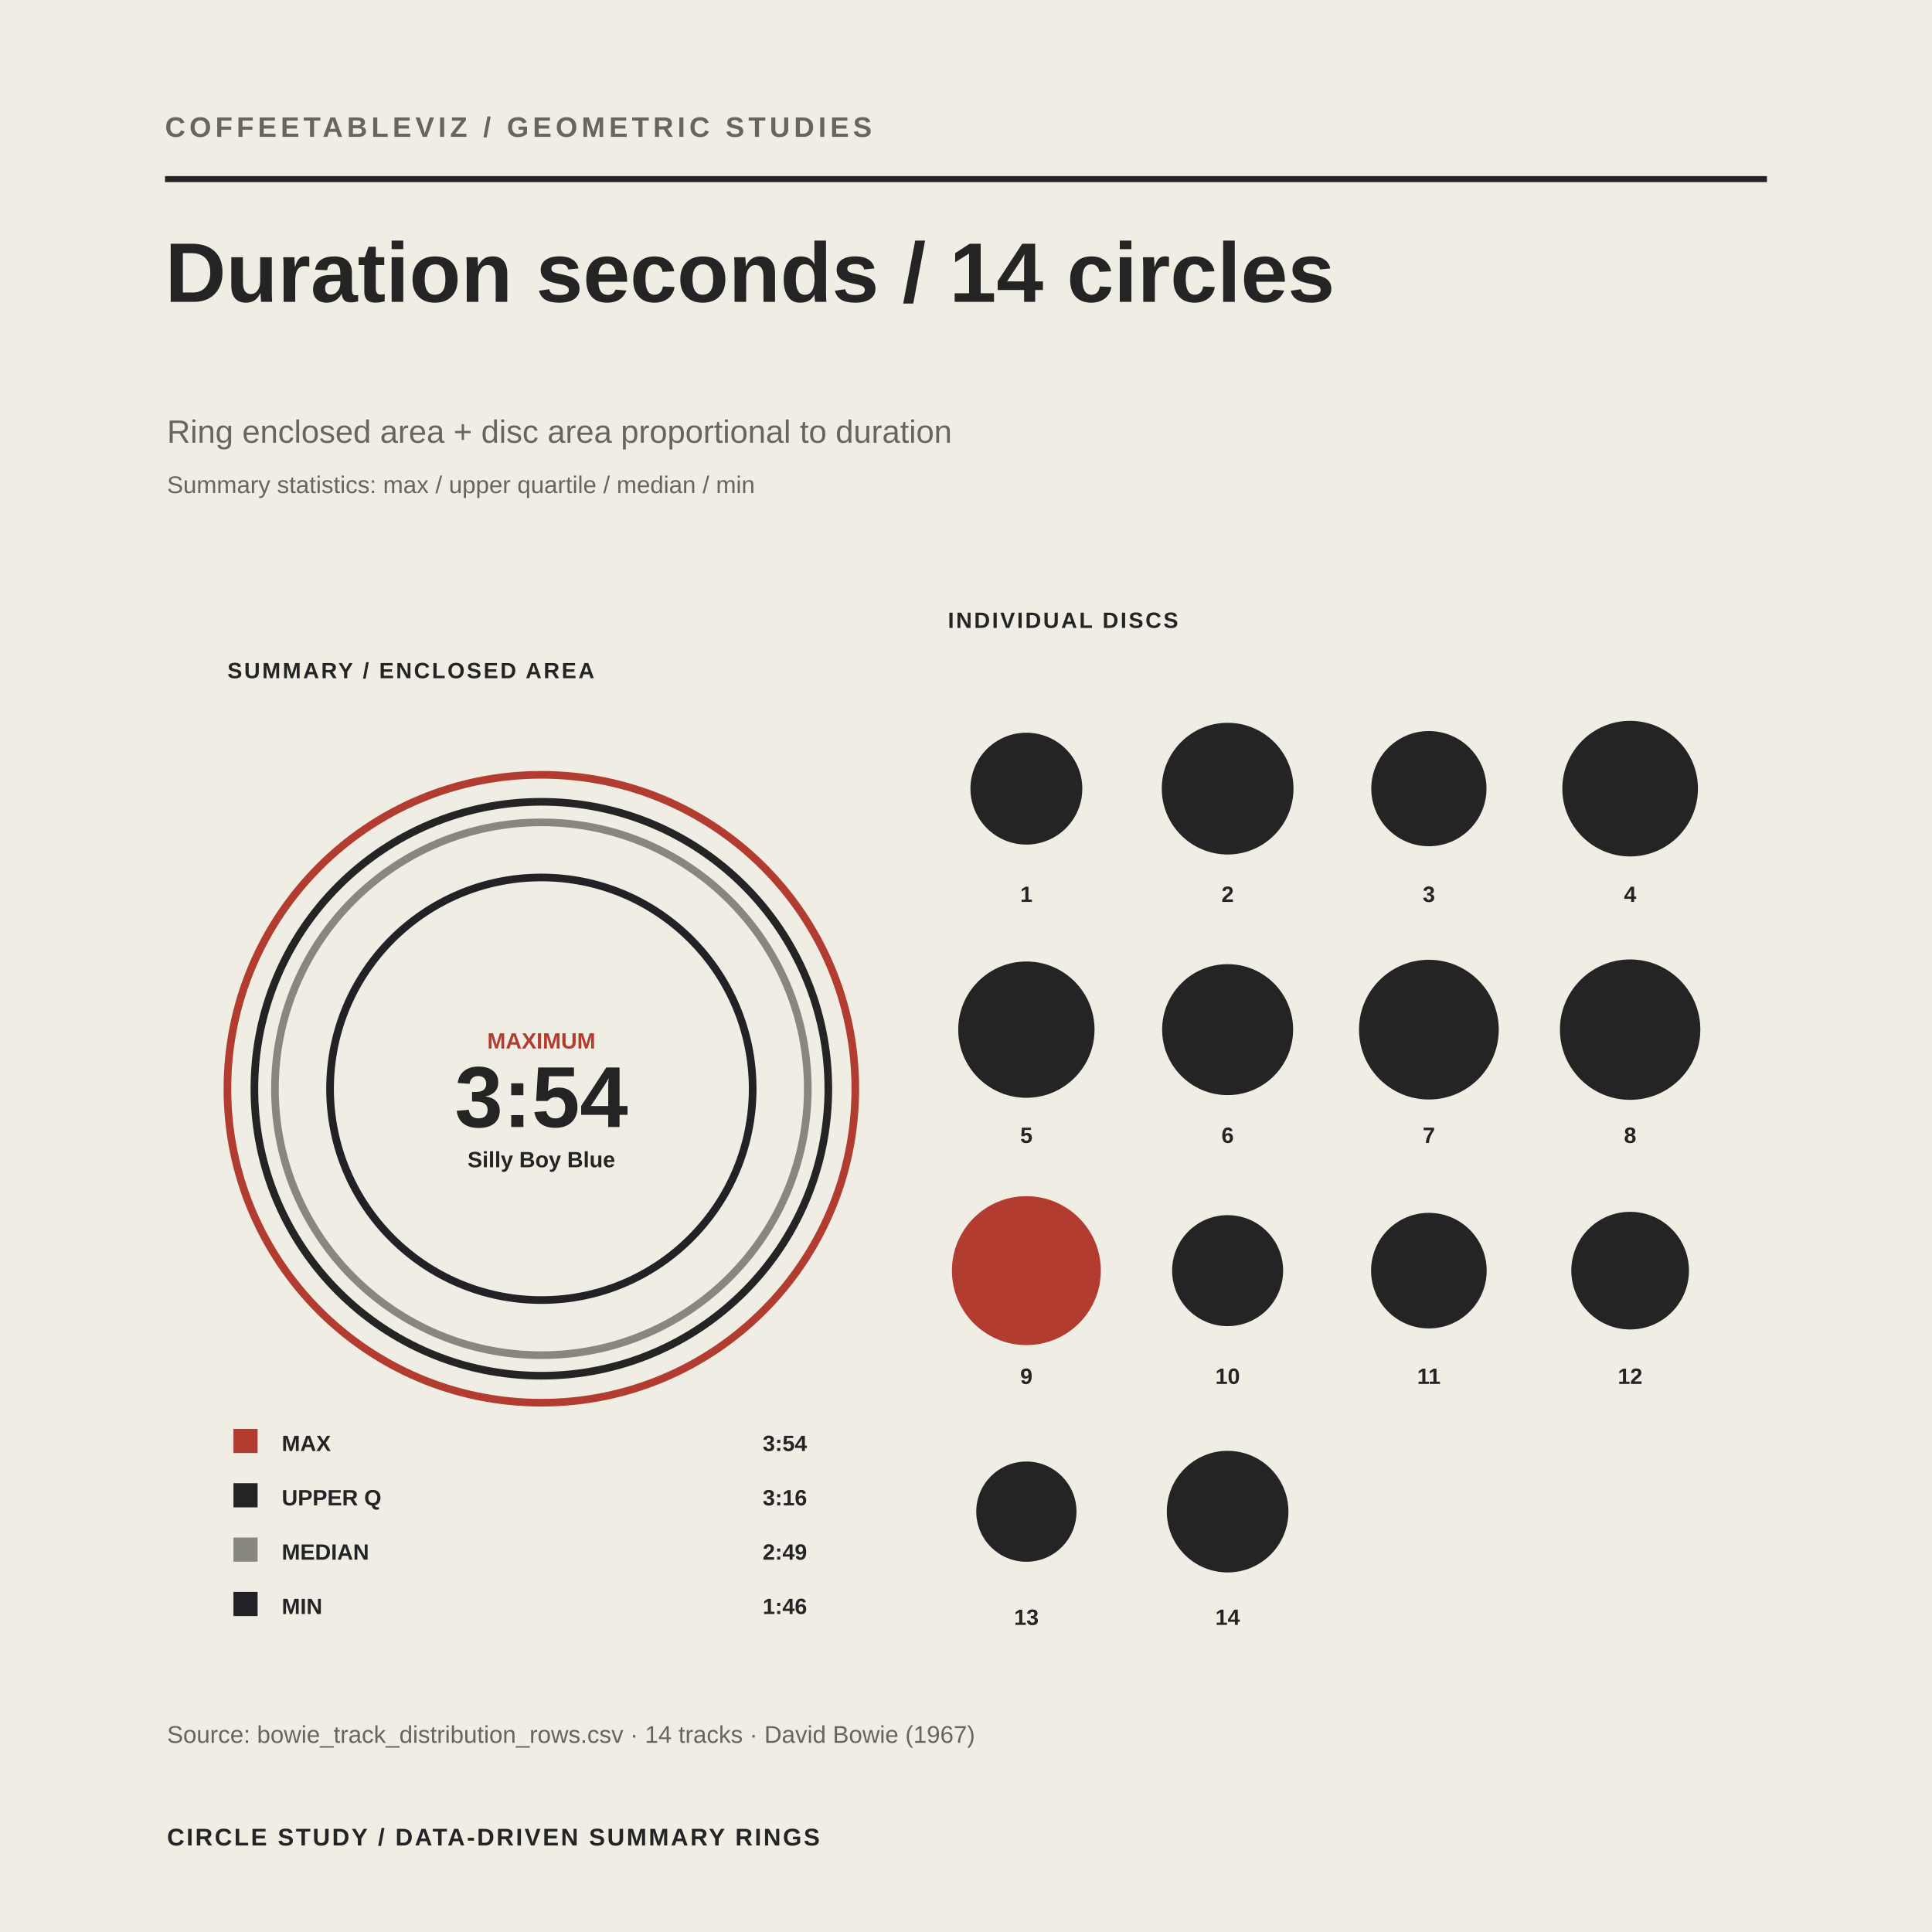
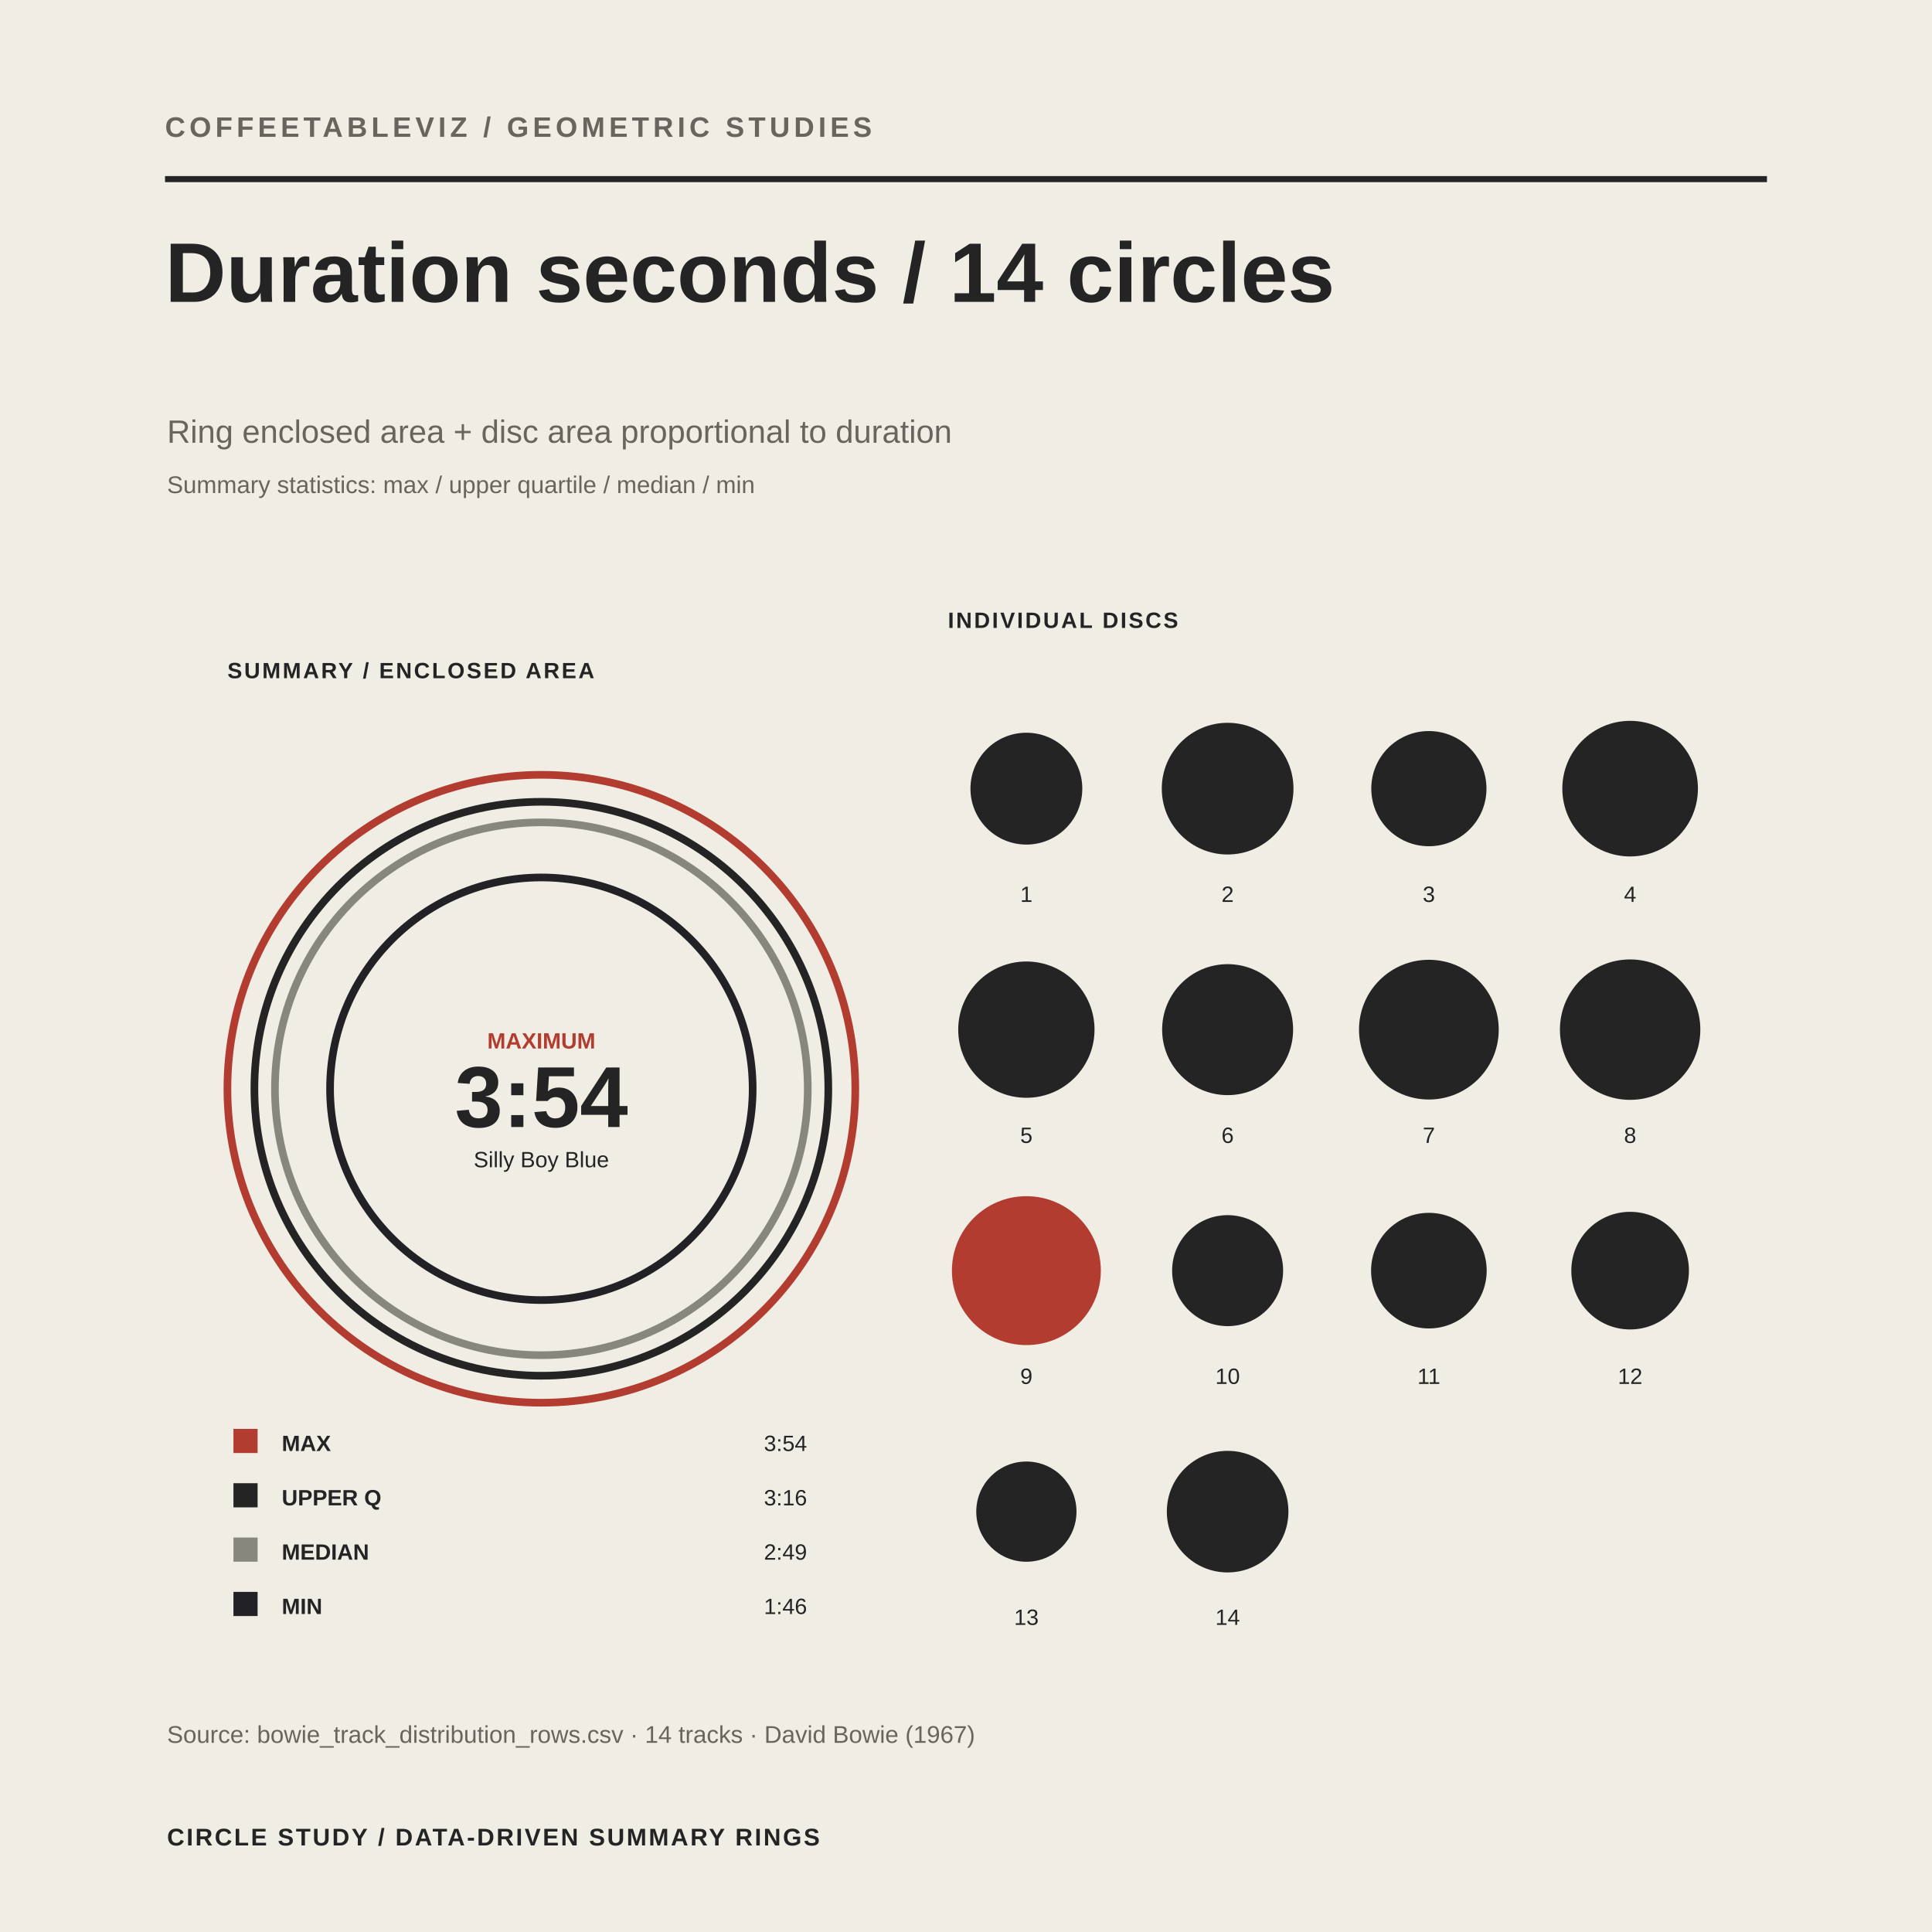
<svg xmlns="http://www.w3.org/2000/svg" width="960" height="960" viewBox="0 0 960 960" role="img" aria-label="Disc area Circle Study using 14 Bowie tracks, including source-driven summary rings">
  <rect width="960" height="960" fill="#efede4" />
  <text x="82" y="68" font-family="Arial, Helvetica, sans-serif" font-size="14" font-weight="bold" fill="#68655f" text-anchor="start" letter-spacing="2">COFFEETABLEVIZ / GEOMETRIC STUDIES</text>
  <line x1="82" y1="89" x2="878" y2="89" stroke="#242424" stroke-width="3" />
  <text x="82" y="150" font-family="Arial, Helvetica, sans-serif" font-size="42" font-weight="bold" fill="#242424" text-anchor="start">Duration seconds / 14 circles</text>
  <text x="83" y="220" font-family="Arial, Helvetica, sans-serif" font-size="16" font-weight="normal" fill="#68655f" text-anchor="start">Ring enclosed area + disc area proportional to duration</text>
  <text x="83" y="245" font-family="Arial, Helvetica, sans-serif" font-size="12" font-weight="normal" fill="#68655f" text-anchor="start">Summary statistics: max / upper quartile / median / min</text>
  <text x="113" y="337" font-family="Arial, Helvetica, sans-serif" font-size="11" font-weight="bold" fill="#242424" text-anchor="start" letter-spacing="1">SUMMARY / ENCLOSED AREA</text>
  <text x="471" y="312" font-family="Arial, Helvetica, sans-serif" font-size="11" font-weight="bold" fill="#242424" text-anchor="start" letter-spacing="1">INDIVIDUAL DISCS</text>
  <circle cx="269" cy="541" r="156" stroke="#b33c30" stroke-width="3.8" fill="none" />
  <circle cx="269" cy="541" r="142.59" stroke="#242424" stroke-width="3.8" fill="none" />
  <circle cx="269" cy="541" r="132.378" stroke="#88877e" stroke-width="3.8" fill="none" />
  <circle cx="269" cy="541" r="104.995" stroke="#212126" stroke-width="3.8" fill="none" />
  <text x="269" y="521" font-family="Arial, Helvetica, sans-serif" font-size="11" font-weight="bold" fill="#b33c30" text-anchor="middle">MAXIMUM</text>
  <text x="269" y="560" font-family="Arial, Helvetica, sans-serif" font-size="43" font-weight="bold" fill="#242424" text-anchor="middle">3:54</text>
-   <text x="269" y="580" font-family="Arial, Helvetica, sans-serif" font-size="11" font-weight="bold" fill="#242424" text-anchor="middle">Silly Boy Blue</text>
+   <text x="269" y="580" font-family="Arial, Helvetica, sans-serif" font-size="11" font-weight="normal" fill="#242424" text-anchor="middle">Silly Boy Blue</text>
  <rect x="116" y="710" width="12" height="12" fill="#b33c30" />
  <text x="140" y="721" font-family="Arial, Helvetica, sans-serif" font-size="11" font-weight="bold" fill="#242424" text-anchor="start">MAX</text>
-   <text x="401" y="721" font-family="Arial, Helvetica, sans-serif" font-size="11" font-weight="bold" fill="#242424" text-anchor="end">3:54</text>
+   <text x="401" y="721" font-family="Arial, Helvetica, sans-serif" font-size="11" font-weight="normal" fill="#242424" text-anchor="end">3:54</text>
  <rect x="116" y="737" width="12" height="12" fill="#242424" />
  <text x="140" y="748" font-family="Arial, Helvetica, sans-serif" font-size="11" font-weight="bold" fill="#242424" text-anchor="start">UPPER Q</text>
-   <text x="401" y="748" font-family="Arial, Helvetica, sans-serif" font-size="11" font-weight="bold" fill="#242424" text-anchor="end">3:16</text>
+   <text x="401" y="748" font-family="Arial, Helvetica, sans-serif" font-size="11" font-weight="normal" fill="#242424" text-anchor="end">3:16</text>
  <rect x="116" y="764" width="12" height="12" fill="#88877e" />
  <text x="140" y="775" font-family="Arial, Helvetica, sans-serif" font-size="11" font-weight="bold" fill="#242424" text-anchor="start">MEDIAN</text>
-   <text x="401" y="775" font-family="Arial, Helvetica, sans-serif" font-size="11" font-weight="bold" fill="#242424" text-anchor="end">2:49</text>
+   <text x="401" y="775" font-family="Arial, Helvetica, sans-serif" font-size="11" font-weight="normal" fill="#242424" text-anchor="end">2:49</text>
  <rect x="116" y="791" width="12" height="12" fill="#212126" />
  <text x="140" y="802" font-family="Arial, Helvetica, sans-serif" font-size="11" font-weight="bold" fill="#242424" text-anchor="start">MIN</text>
-   <text x="401" y="802" font-family="Arial, Helvetica, sans-serif" font-size="11" font-weight="bold" fill="#242424" text-anchor="end">1:46</text>
+   <text x="401" y="802" font-family="Arial, Helvetica, sans-serif" font-size="11" font-weight="normal" fill="#242424" text-anchor="end">1:46</text>
  <circle cx="510" cy="391.875" r="27.79" fill="#242424" />
-   <text x="510" y="448.158" font-family="Arial, Helvetica, sans-serif" font-size="11" font-weight="bold" fill="#242424" text-anchor="middle">1</text>
+   <text x="510" y="448.158" font-family="Arial, Helvetica, sans-serif" font-size="11" font-weight="normal" fill="#242424" text-anchor="middle">1</text>
  <circle cx="610" cy="391.875" r="32.721" fill="#242424" />
-   <text x="610" y="448.158" font-family="Arial, Helvetica, sans-serif" font-size="11" font-weight="bold" fill="#242424" text-anchor="middle">2</text>
+   <text x="610" y="448.158" font-family="Arial, Helvetica, sans-serif" font-size="11" font-weight="normal" fill="#242424" text-anchor="middle">2</text>
  <circle cx="710" cy="391.875" r="28.619" fill="#242424" />
-   <text x="710" y="448.158" font-family="Arial, Helvetica, sans-serif" font-size="11" font-weight="bold" fill="#242424" text-anchor="middle">3</text>
+   <text x="710" y="448.158" font-family="Arial, Helvetica, sans-serif" font-size="11" font-weight="normal" fill="#242424" text-anchor="middle">3</text>
  <circle cx="810" cy="391.875" r="33.69" fill="#242424" />
-   <text x="810" y="448.158" font-family="Arial, Helvetica, sans-serif" font-size="11" font-weight="bold" fill="#242424" text-anchor="middle">4</text>
+   <text x="810" y="448.158" font-family="Arial, Helvetica, sans-serif" font-size="11" font-weight="normal" fill="#242424" text-anchor="middle">4</text>
  <circle cx="510" cy="511.625" r="33.863" fill="#242424" />
-   <text x="510" y="567.908" font-family="Arial, Helvetica, sans-serif" font-size="11" font-weight="bold" fill="#242424" text-anchor="middle">5</text>
+   <text x="510" y="567.908" font-family="Arial, Helvetica, sans-serif" font-size="11" font-weight="normal" fill="#242424" text-anchor="middle">5</text>
  <circle cx="610" cy="511.625" r="32.541" fill="#242424" />
-   <text x="610" y="567.908" font-family="Arial, Helvetica, sans-serif" font-size="11" font-weight="bold" fill="#242424" text-anchor="middle">6</text>
+   <text x="610" y="567.908" font-family="Arial, Helvetica, sans-serif" font-size="11" font-weight="normal" fill="#242424" text-anchor="middle">6</text>
  <circle cx="710" cy="511.625" r="34.716" fill="#242424" />
-   <text x="710" y="567.908" font-family="Arial, Helvetica, sans-serif" font-size="11" font-weight="bold" fill="#242424" text-anchor="middle">7</text>
+   <text x="710" y="567.908" font-family="Arial, Helvetica, sans-serif" font-size="11" font-weight="normal" fill="#242424" text-anchor="middle">7</text>
  <circle cx="810" cy="511.625" r="34.884" fill="#242424" />
-   <text x="810" y="567.908" font-family="Arial, Helvetica, sans-serif" font-size="11" font-weight="bold" fill="#242424" text-anchor="middle">8</text>
+   <text x="810" y="567.908" font-family="Arial, Helvetica, sans-serif" font-size="11" font-weight="normal" fill="#242424" text-anchor="middle">8</text>
  <circle cx="510" cy="631.375" r="37" fill="#b33c30" />
-   <text x="510" y="687.658" font-family="Arial, Helvetica, sans-serif" font-size="11" font-weight="bold" fill="#242424" text-anchor="middle">9</text>
+   <text x="510" y="687.658" font-family="Arial, Helvetica, sans-serif" font-size="11" font-weight="normal" fill="#242424" text-anchor="middle">9</text>
  <circle cx="610" cy="631.375" r="27.578" fill="#242424" />
-   <text x="610" y="687.658" font-family="Arial, Helvetica, sans-serif" font-size="11" font-weight="bold" fill="#242424" text-anchor="middle">10</text>
+   <text x="610" y="687.658" font-family="Arial, Helvetica, sans-serif" font-size="11" font-weight="normal" fill="#242424" text-anchor="middle">10</text>
  <circle cx="710" cy="631.375" r="28.721" fill="#242424" />
-   <text x="710" y="687.658" font-family="Arial, Helvetica, sans-serif" font-size="11" font-weight="bold" fill="#242424" text-anchor="middle">11</text>
+   <text x="710" y="687.658" font-family="Arial, Helvetica, sans-serif" font-size="11" font-weight="normal" fill="#242424" text-anchor="middle">11</text>
  <circle cx="810" cy="631.375" r="29.226" fill="#242424" />
-   <text x="810" y="687.658" font-family="Arial, Helvetica, sans-serif" font-size="11" font-weight="bold" fill="#242424" text-anchor="middle">12</text>
+   <text x="810" y="687.658" font-family="Arial, Helvetica, sans-serif" font-size="11" font-weight="normal" fill="#242424" text-anchor="middle">12</text>
  <circle cx="510" cy="751.125" r="24.903" fill="#242424" />
-   <text x="510" y="807.408" font-family="Arial, Helvetica, sans-serif" font-size="11" font-weight="bold" fill="#242424" text-anchor="middle">13</text>
+   <text x="510" y="807.408" font-family="Arial, Helvetica, sans-serif" font-size="11" font-weight="normal" fill="#242424" text-anchor="middle">13</text>
  <circle cx="610" cy="751.125" r="30.21" fill="#242424" />
-   <text x="610" y="807.408" font-family="Arial, Helvetica, sans-serif" font-size="11" font-weight="bold" fill="#242424" text-anchor="middle">14</text>
+   <text x="610" y="807.408" font-family="Arial, Helvetica, sans-serif" font-size="11" font-weight="normal" fill="#242424" text-anchor="middle">14</text>
  <text x="83" y="866" font-family="Arial, Helvetica, sans-serif" font-size="12" font-weight="normal" fill="#68655f" text-anchor="start">Source: bowie_track_distribution_rows.csv · 14 tracks · David Bowie (1967)</text>
  <text x="83" y="917" font-family="Arial, Helvetica, sans-serif" font-size="12" font-weight="bold" fill="#242424" text-anchor="start" letter-spacing="1">CIRCLE STUDY / DATA-DRIVEN SUMMARY RINGS</text>
</svg>
